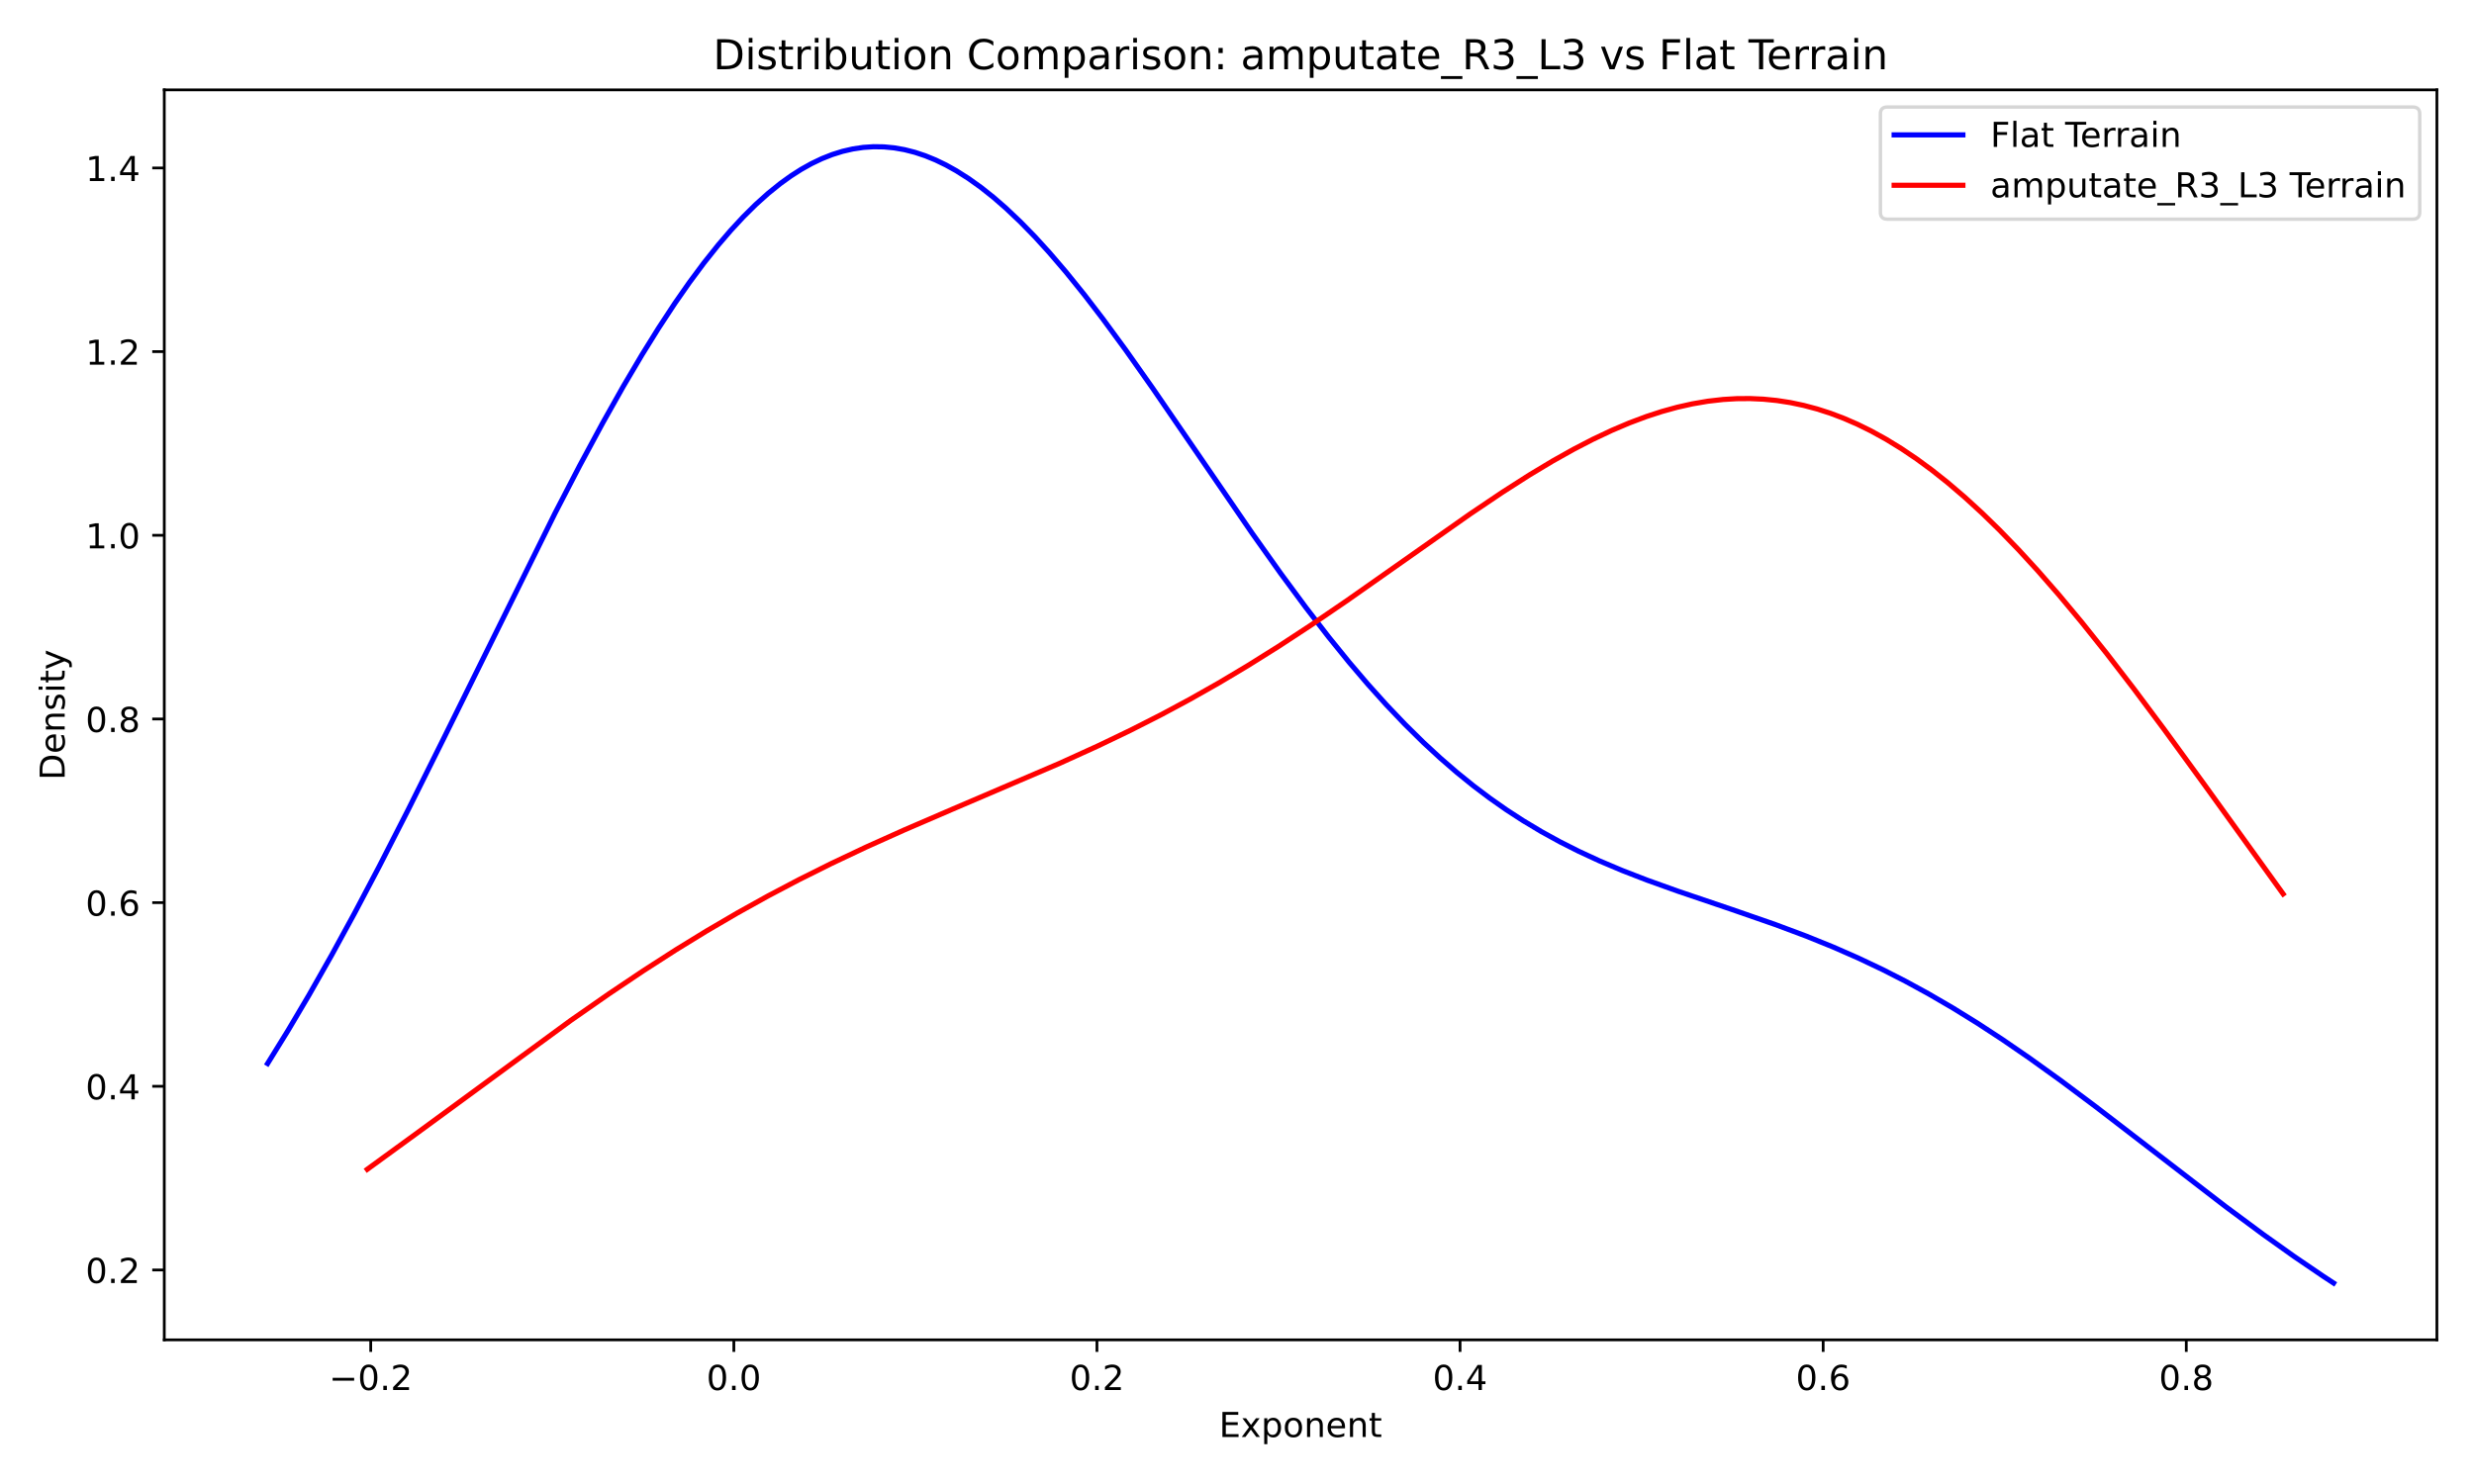
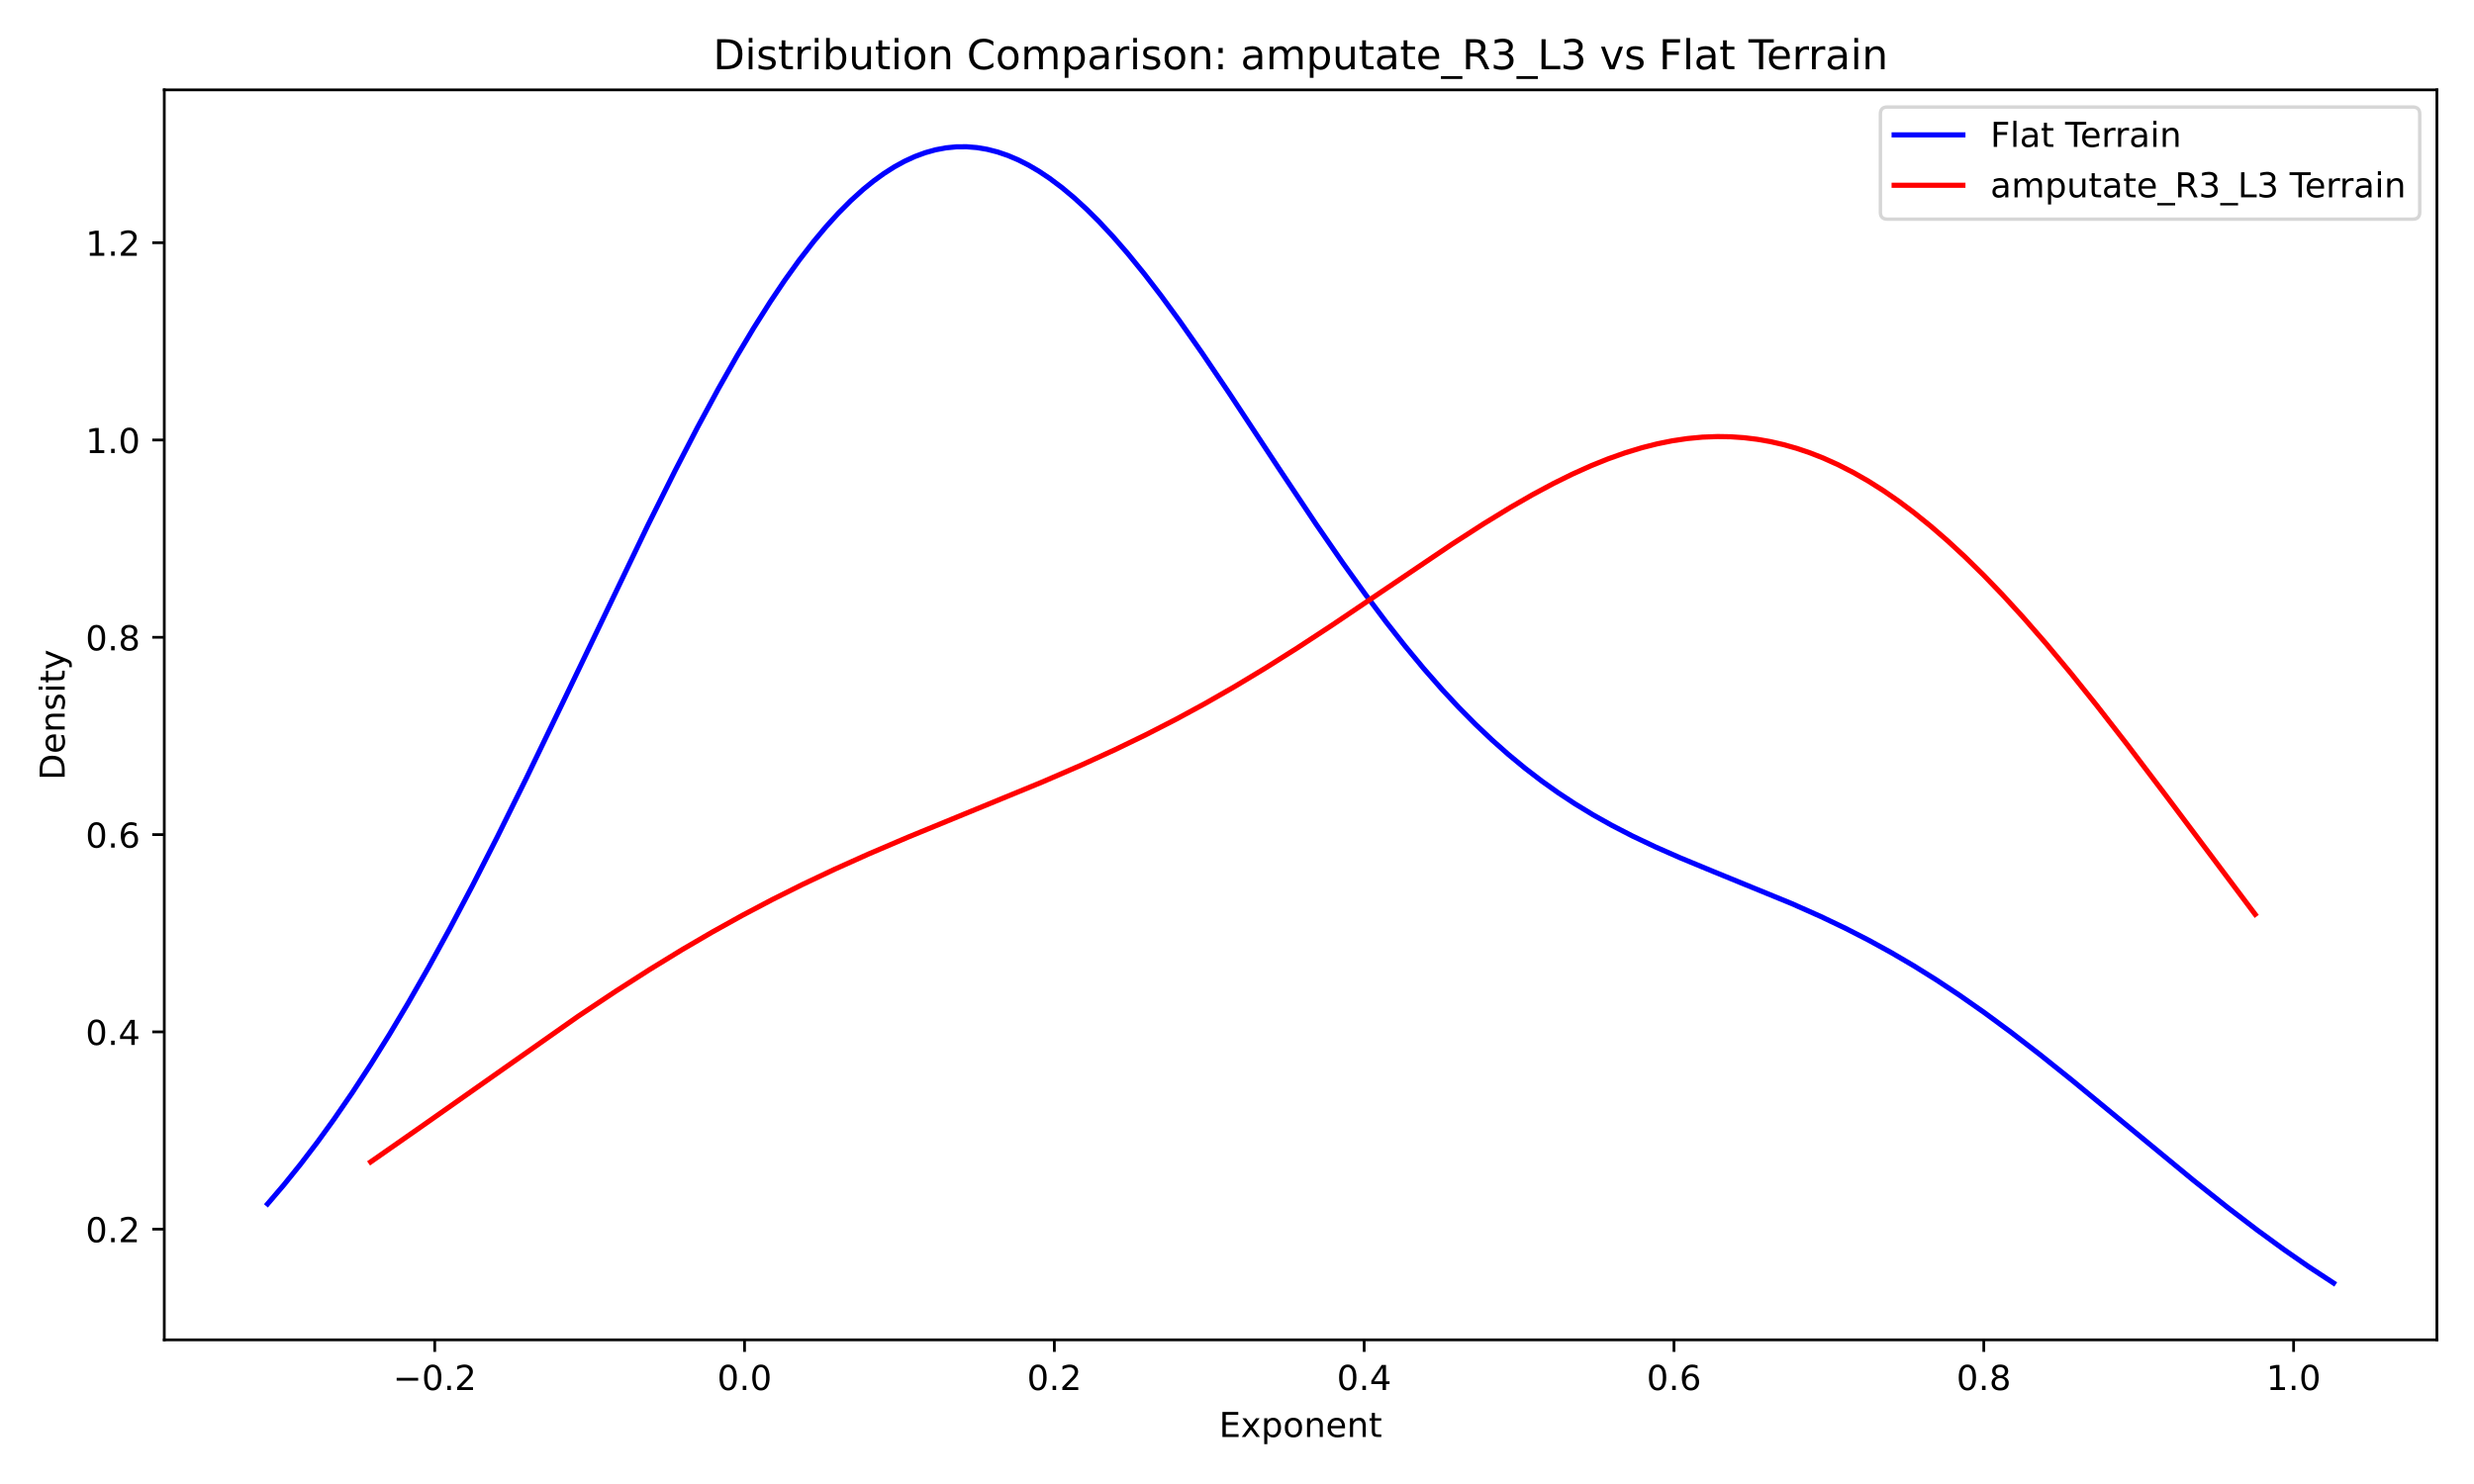
<svg xmlns="http://www.w3.org/2000/svg" xmlns:xlink="http://www.w3.org/1999/xlink" width="720pt" height="432pt" viewBox="0 0 720 432" version="1.1">
  <defs>
    <style type="text/css">*{stroke-linejoin: round; stroke-linecap: butt}</style>
  </defs>
  <g id="figure_1">
    <g id="patch_1">
      <path d="M 0 432  L 720 432  L 720 0  L 0 0  z " style="fill: #ffffff" />
    </g>
    <g id="axes_1">
      <g id="patch_2">
        <path d="M 47.81 390.04  L 709.2 390.04  L 709.2 26.16  L 47.81 26.16  z " style="fill: #ffffff" />
      </g>
      <g id="matplotlib.axis_1">
        <g id="xtick_1">
          <g id="line2d_1">
            <defs>
-               <path id="m2d02197ba4" d="M 0 0  L 0 3.5  " style="stroke: #000000; stroke-width: 0.8" />
+               <path id="m7f24a16f9b" d="M 0 0  L 0 3.5  " style="stroke: #000000; stroke-width: 0.8" />
            </defs>
            <g>
-               <use xlink:href="#m2d02197ba4" x="107.891" y="390.04" style="stroke: #000000; stroke-width: 0.8" />
+               <use xlink:href="#m7f24a16f9b" x="126.52" y="390.04" style="stroke: #000000; stroke-width: 0.8" />
            </g>
          </g>
          <g id="text_1">
-             <g transform="translate(95.74931 404.6384) scale(0.1 -0.1)">
+             <g transform="translate(114.3783 404.6384) scale(0.1 -0.1)">
              <defs>
                <path id="DejaVuSans-2212" d="M 678 2272  L 4684 2272  L 4684 1741  L 678 1741  L 678 2272  z " transform="scale(0.015625)" />
                <path id="DejaVuSans-30" d="M 2034 4250  Q 1547 4250 1301 3770  Q 1056 3291 1056 2328  Q 1056 1369 1301 889  Q 1547 409 2034 409  Q 2525 409 2770 889  Q 3016 1369 3016 2328  Q 3016 3291 2770 3770  Q 2525 4250 2034 4250  z M 2034 4750  Q 2819 4750 3233 4129  Q 3647 3509 3647 2328  Q 3647 1150 3233 529  Q 2819 -91 2034 -91  Q 1250 -91 836 529  Q 422 1150 422 2328  Q 422 3509 836 4129  Q 1250 4750 2034 4750  z " transform="scale(0.015625)" />
                <path id="DejaVuSans-2e" d="M 684 794  L 1344 794  L 1344 0  L 684 0  L 684 794  z " transform="scale(0.015625)" />
                <path id="DejaVuSans-32" d="M 1228 531  L 3431 531  L 3431 0  L 469 0  L 469 531  Q 828 903 1448 1529  Q 2069 2156 2228 2338  Q 2531 2678 2651 2914  Q 2772 3150 2772 3378  Q 2772 3750 2511 3984  Q 2250 4219 1831 4219  Q 1534 4219 1204 4116  Q 875 4013 500 3803  L 500 4441  Q 881 4594 1212 4672  Q 1544 4750 1819 4750  Q 2544 4750 2975 4387  Q 3406 4025 3406 3419  Q 3406 3131 3298 2873  Q 3191 2616 2906 2266  Q 2828 2175 2409 1742  Q 1991 1309 1228 531  z " transform="scale(0.015625)" />
              </defs>
              <use xlink:href="#DejaVuSans-2212" />
              <use xlink:href="#DejaVuSans-30" x="83.789" />
              <use xlink:href="#DejaVuSans-2e" x="147.412" />
              <use xlink:href="#DejaVuSans-32" x="179.199" />
            </g>
          </g>
        </g>
        <g id="xtick_2">
          <g id="line2d_2">
            <g>
-               <use xlink:href="#m2d02197ba4" x="213.565" y="390.04" style="stroke: #000000; stroke-width: 0.8" />
+               <use xlink:href="#m7f24a16f9b" x="216.683" y="390.04" style="stroke: #000000; stroke-width: 0.8" />
            </g>
          </g>
          <g id="text_2">
-             <g transform="translate(205.6139 404.6384) scale(0.1 -0.1)">
+             <g transform="translate(208.7315 404.6384) scale(0.1 -0.1)">
              <use xlink:href="#DejaVuSans-30" />
              <use xlink:href="#DejaVuSans-2e" x="63.623" />
              <use xlink:href="#DejaVuSans-30" x="95.41" />
            </g>
          </g>
        </g>
        <g id="xtick_3">
          <g id="line2d_3">
            <g>
-               <use xlink:href="#m2d02197ba4" x="319.24" y="390.04" style="stroke: #000000; stroke-width: 0.8" />
+               <use xlink:href="#m7f24a16f9b" x="306.846" y="390.04" style="stroke: #000000; stroke-width: 0.8" />
            </g>
          </g>
          <g id="text_3">
-             <g transform="translate(311.2886 404.6384) scale(0.1 -0.1)">
+             <g transform="translate(298.8948 404.6384) scale(0.1 -0.1)">
              <use xlink:href="#DejaVuSans-30" />
              <use xlink:href="#DejaVuSans-2e" x="63.623" />
              <use xlink:href="#DejaVuSans-32" x="95.41" />
            </g>
          </g>
        </g>
        <g id="xtick_4">
          <g id="line2d_4">
            <g>
-               <use xlink:href="#m2d02197ba4" x="424.915" y="390.04" style="stroke: #000000; stroke-width: 0.8" />
+               <use xlink:href="#m7f24a16f9b" x="397.01" y="390.04" style="stroke: #000000; stroke-width: 0.8" />
            </g>
          </g>
          <g id="text_4">
-             <g transform="translate(416.9633 404.6384) scale(0.1 -0.1)">
+             <g transform="translate(389.0581 404.6384) scale(0.1 -0.1)">
              <defs>
                <path id="DejaVuSans-34" d="M 2419 4116  L 825 1625  L 2419 1625  L 2419 4116  z M 2253 4666  L 3047 4666  L 3047 1625  L 3713 1625  L 3713 1100  L 3047 1100  L 3047 0  L 2419 0  L 2419 1100  L 313 1100  L 313 1709  L 2253 4666  z " transform="scale(0.015625)" />
              </defs>
              <use xlink:href="#DejaVuSans-30" />
              <use xlink:href="#DejaVuSans-2e" x="63.623" />
              <use xlink:href="#DejaVuSans-34" x="95.41" />
            </g>
          </g>
        </g>
        <g id="xtick_5">
          <g id="line2d_5">
            <g>
-               <use xlink:href="#m2d02197ba4" x="530.59" y="390.04" style="stroke: #000000; stroke-width: 0.8" />
+               <use xlink:href="#m7f24a16f9b" x="487.173" y="390.04" style="stroke: #000000; stroke-width: 0.8" />
            </g>
          </g>
          <g id="text_5">
-             <g transform="translate(522.638 404.6384) scale(0.1 -0.1)">
+             <g transform="translate(479.2215 404.6384) scale(0.1 -0.1)">
              <defs>
                <path id="DejaVuSans-36" d="M 2113 2584  Q 1688 2584 1439 2293  Q 1191 2003 1191 1497  Q 1191 994 1439 701  Q 1688 409 2113 409  Q 2538 409 2786 701  Q 3034 994 3034 1497  Q 3034 2003 2786 2293  Q 2538 2584 2113 2584  z M 3366 4563  L 3366 3988  Q 3128 4100 2886 4159  Q 2644 4219 2406 4219  Q 1781 4219 1451 3797  Q 1122 3375 1075 2522  Q 1259 2794 1537 2939  Q 1816 3084 2150 3084  Q 2853 3084 3261 2657  Q 3669 2231 3669 1497  Q 3669 778 3244 343  Q 2819 -91 2113 -91  Q 1303 -91 875 529  Q 447 1150 447 2328  Q 447 3434 972 4092  Q 1497 4750 2381 4750  Q 2619 4750 2861 4703  Q 3103 4656 3366 4563  z " transform="scale(0.015625)" />
              </defs>
              <use xlink:href="#DejaVuSans-30" />
              <use xlink:href="#DejaVuSans-2e" x="63.623" />
              <use xlink:href="#DejaVuSans-36" x="95.41" />
            </g>
          </g>
        </g>
        <g id="xtick_6">
          <g id="line2d_6">
            <g>
-               <use xlink:href="#m2d02197ba4" x="636.264" y="390.04" style="stroke: #000000; stroke-width: 0.8" />
+               <use xlink:href="#m7f24a16f9b" x="577.336" y="390.04" style="stroke: #000000; stroke-width: 0.8" />
            </g>
          </g>
          <g id="text_6">
-             <g transform="translate(628.3127 404.6384) scale(0.1 -0.1)">
+             <g transform="translate(569.3848 404.6384) scale(0.1 -0.1)">
              <defs>
                <path id="DejaVuSans-38" d="M 2034 2216  Q 1584 2216 1326 1975  Q 1069 1734 1069 1313  Q 1069 891 1326 650  Q 1584 409 2034 409  Q 2484 409 2743 651  Q 3003 894 3003 1313  Q 3003 1734 2745 1975  Q 2488 2216 2034 2216  z M 1403 2484  Q 997 2584 770 2862  Q 544 3141 544 3541  Q 544 4100 942 4425  Q 1341 4750 2034 4750  Q 2731 4750 3128 4425  Q 3525 4100 3525 3541  Q 3525 3141 3298 2862  Q 3072 2584 2669 2484  Q 3125 2378 3379 2068  Q 3634 1759 3634 1313  Q 3634 634 3220 271  Q 2806 -91 2034 -91  Q 1263 -91 848 271  Q 434 634 434 1313  Q 434 1759 690 2068  Q 947 2378 1403 2484  z M 1172 3481  Q 1172 3119 1398 2916  Q 1625 2713 2034 2713  Q 2441 2713 2670 2916  Q 2900 3119 2900 3481  Q 2900 3844 2670 4047  Q 2441 4250 2034 4250  Q 1625 4250 1398 4047  Q 1172 3844 1172 3481  z " transform="scale(0.015625)" />
              </defs>
              <use xlink:href="#DejaVuSans-30" />
              <use xlink:href="#DejaVuSans-2e" x="63.623" />
              <use xlink:href="#DejaVuSans-38" x="95.41" />
            </g>
          </g>
        </g>
-         <g id="text_7">
+         <g id="xtick_7">
+           <g id="line2d_7">
+             <g>
+               <use xlink:href="#m7f24a16f9b" x="667.5" y="390.04" style="stroke: #000000; stroke-width: 0.8" />
+             </g>
+           </g>
+           <g id="text_7">
+             <g transform="translate(659.5482 404.6384) scale(0.1 -0.1)">
+               <defs>
+                 <path id="DejaVuSans-31" d="M 794 531  L 1825 531  L 1825 4091  L 703 3866  L 703 4441  L 1819 4666  L 2450 4666  L 2450 531  L 3481 531  L 3481 0  L 794 0  L 794 531  z " transform="scale(0.015625)" />
+               </defs>
+               <use xlink:href="#DejaVuSans-31" />
+               <use xlink:href="#DejaVuSans-2e" x="63.623" />
+               <use xlink:href="#DejaVuSans-30" x="95.41" />
+             </g>
+           </g>
+         </g>
+         <g id="text_8">
          <g transform="translate(354.7784 418.3166) scale(0.1 -0.1)">
            <defs>
              <path id="DejaVuSans-45" d="M 628 4666  L 3578 4666  L 3578 4134  L 1259 4134  L 1259 2753  L 3481 2753  L 3481 2222  L 1259 2222  L 1259 531  L 3634 531  L 3634 0  L 628 0  L 628 4666  z " transform="scale(0.015625)" />
              <path id="DejaVuSans-78" d="M 3513 3500  L 2247 1797  L 3578 0  L 2900 0  L 1881 1375  L 863 0  L 184 0  L 1544 1831  L 300 3500  L 978 3500  L 1906 2253  L 2834 3500  L 3513 3500  z " transform="scale(0.015625)" />
              <path id="DejaVuSans-70" d="M 1159 525  L 1159 -1331  L 581 -1331  L 581 3500  L 1159 3500  L 1159 2969  Q 1341 3281 1617 3432  Q 1894 3584 2278 3584  Q 2916 3584 3314 3078  Q 3713 2572 3713 1747  Q 3713 922 3314 415  Q 2916 -91 2278 -91  Q 1894 -91 1617 61  Q 1341 213 1159 525  z M 3116 1747  Q 3116 2381 2855 2742  Q 2594 3103 2138 3103  Q 1681 3103 1420 2742  Q 1159 2381 1159 1747  Q 1159 1113 1420 752  Q 1681 391 2138 391  Q 2594 391 2855 752  Q 3116 1113 3116 1747  z " transform="scale(0.015625)" />
              <path id="DejaVuSans-6f" d="M 1959 3097  Q 1497 3097 1228 2736  Q 959 2375 959 1747  Q 959 1119 1226 758  Q 1494 397 1959 397  Q 2419 397 2687 759  Q 2956 1122 2956 1747  Q 2956 2369 2687 2733  Q 2419 3097 1959 3097  z M 1959 3584  Q 2709 3584 3137 3096  Q 3566 2609 3566 1747  Q 3566 888 3137 398  Q 2709 -91 1959 -91  Q 1206 -91 779 398  Q 353 888 353 1747  Q 353 2609 779 3096  Q 1206 3584 1959 3584  z " transform="scale(0.015625)" />
              <path id="DejaVuSans-6e" d="M 3513 2113  L 3513 0  L 2938 0  L 2938 2094  Q 2938 2591 2744 2837  Q 2550 3084 2163 3084  Q 1697 3084 1428 2787  Q 1159 2491 1159 1978  L 1159 0  L 581 0  L 581 3500  L 1159 3500  L 1159 2956  Q 1366 3272 1645 3428  Q 1925 3584 2291 3584  Q 2894 3584 3203 3211  Q 3513 2838 3513 2113  z " transform="scale(0.015625)" />
              <path id="DejaVuSans-65" d="M 3597 1894  L 3597 1613  L 953 1613  Q 991 1019 1311 708  Q 1631 397 2203 397  Q 2534 397 2845 478  Q 3156 559 3463 722  L 3463 178  Q 3153 47 2828 -22  Q 2503 -91 2169 -91  Q 1331 -91 842 396  Q 353 884 353 1716  Q 353 2575 817 3079  Q 1281 3584 2069 3584  Q 2775 3584 3186 3129  Q 3597 2675 3597 1894  z M 3022 2063  Q 3016 2534 2758 2815  Q 2500 3097 2075 3097  Q 1594 3097 1305 2825  Q 1016 2553 972 2059  L 3022 2063  z " transform="scale(0.015625)" />
              <path id="DejaVuSans-74" d="M 1172 4494  L 1172 3500  L 2356 3500  L 2356 3053  L 1172 3053  L 1172 1153  Q 1172 725 1289 603  Q 1406 481 1766 481  L 2356 481  L 2356 0  L 1766 0  Q 1100 0 847 248  Q 594 497 594 1153  L 594 3053  L 172 3053  L 172 3500  L 594 3500  L 594 4494  L 1172 4494  z " transform="scale(0.015625)" />
            </defs>
            <use xlink:href="#DejaVuSans-45" />
            <use xlink:href="#DejaVuSans-78" x="63.184" />
            <use xlink:href="#DejaVuSans-70" x="122.363" />
            <use xlink:href="#DejaVuSans-6f" x="185.84" />
            <use xlink:href="#DejaVuSans-6e" x="247.021" />
            <use xlink:href="#DejaVuSans-65" x="310.4" />
            <use xlink:href="#DejaVuSans-6e" x="371.924" />
            <use xlink:href="#DejaVuSans-74" x="435.303" />
          </g>
        </g>
      </g>
      <g id="matplotlib.axis_2">
        <g id="ytick_1">
-           <g id="line2d_7">
+           <g id="line2d_8">
            <defs>
-               <path id="mea52e68df7" d="M 0 0  L -3.5 0  " style="stroke: #000000; stroke-width: 0.8" />
+               <path id="mb7934ab8f2" d="M 0 0  L -3.5 0  " style="stroke: #000000; stroke-width: 0.8" />
            </defs>
            <g>
-               <use xlink:href="#mea52e68df7" x="47.81" y="369.693" style="stroke: #000000; stroke-width: 0.8" />
-             </g>
-           </g>
-           <g id="text_8">
-             <g transform="translate(24.90687 373.4918) scale(0.1 -0.1)">
+               <use xlink:href="#mb7934ab8f2" x="47.81" y="357.816" style="stroke: #000000; stroke-width: 0.8" />
+             </g>
+           </g>
+           <g id="text_9">
+             <g transform="translate(24.90687 361.6157) scale(0.1 -0.1)">
              <use xlink:href="#DejaVuSans-30" />
              <use xlink:href="#DejaVuSans-2e" x="63.623" />
              <use xlink:href="#DejaVuSans-32" x="95.41" />
            </g>
          </g>
        </g>
        <g id="ytick_2">
-           <g id="line2d_8">
-             <g>
-               <use xlink:href="#mea52e68df7" x="47.81" y="316.226" style="stroke: #000000; stroke-width: 0.8" />
-             </g>
-           </g>
-           <g id="text_9">
-             <g transform="translate(24.90687 320.0256) scale(0.1 -0.1)">
+           <g id="line2d_9">
+             <g>
+               <use xlink:href="#mb7934ab8f2" x="47.81" y="300.384" style="stroke: #000000; stroke-width: 0.8" />
+             </g>
+           </g>
+           <g id="text_10">
+             <g transform="translate(24.90687 304.183) scale(0.1 -0.1)">
              <use xlink:href="#DejaVuSans-30" />
              <use xlink:href="#DejaVuSans-2e" x="63.623" />
              <use xlink:href="#DejaVuSans-34" x="95.41" />
            </g>
          </g>
        </g>
        <g id="ytick_3">
-           <g id="line2d_9">
-             <g>
-               <use xlink:href="#mea52e68df7" x="47.81" y="262.76" style="stroke: #000000; stroke-width: 0.8" />
-             </g>
-           </g>
-           <g id="text_10">
-             <g transform="translate(24.90687 266.5593) scale(0.1 -0.1)">
+           <g id="line2d_10">
+             <g>
+               <use xlink:href="#mb7934ab8f2" x="47.81" y="242.951" style="stroke: #000000; stroke-width: 0.8" />
+             </g>
+           </g>
+           <g id="text_11">
+             <g transform="translate(24.90687 246.7503) scale(0.1 -0.1)">
              <use xlink:href="#DejaVuSans-30" />
              <use xlink:href="#DejaVuSans-2e" x="63.623" />
              <use xlink:href="#DejaVuSans-36" x="95.41" />
            </g>
          </g>
        </g>
        <g id="ytick_4">
-           <g id="line2d_10">
-             <g>
-               <use xlink:href="#mea52e68df7" x="47.81" y="209.294" style="stroke: #000000; stroke-width: 0.8" />
-             </g>
-           </g>
-           <g id="text_11">
-             <g transform="translate(24.90687 213.0931) scale(0.1 -0.1)">
+           <g id="line2d_11">
+             <g>
+               <use xlink:href="#mb7934ab8f2" x="47.81" y="185.518" style="stroke: #000000; stroke-width: 0.8" />
+             </g>
+           </g>
+           <g id="text_12">
+             <g transform="translate(24.90687 189.3176) scale(0.1 -0.1)">
              <use xlink:href="#DejaVuSans-30" />
              <use xlink:href="#DejaVuSans-2e" x="63.623" />
              <use xlink:href="#DejaVuSans-38" x="95.41" />
            </g>
          </g>
        </g>
        <g id="ytick_5">
-           <g id="line2d_11">
-             <g>
-               <use xlink:href="#mea52e68df7" x="47.81" y="155.828" style="stroke: #000000; stroke-width: 0.8" />
-             </g>
-           </g>
-           <g id="text_12">
-             <g transform="translate(24.90687 159.6269) scale(0.1 -0.1)">
-               <defs>
-                 <path id="DejaVuSans-31" d="M 794 531  L 1825 531  L 1825 4091  L 703 3866  L 703 4441  L 1819 4666  L 2450 4666  L 2450 531  L 3481 531  L 3481 0  L 794 0  L 794 531  z " transform="scale(0.015625)" />
-               </defs>
+           <g id="line2d_12">
+             <g>
+               <use xlink:href="#mb7934ab8f2" x="47.81" y="128.086" style="stroke: #000000; stroke-width: 0.8" />
+             </g>
+           </g>
+           <g id="text_13">
+             <g transform="translate(24.90687 131.8849) scale(0.1 -0.1)">
              <use xlink:href="#DejaVuSans-31" />
              <use xlink:href="#DejaVuSans-2e" x="63.623" />
              <use xlink:href="#DejaVuSans-30" x="95.41" />
            </g>
          </g>
        </g>
        <g id="ytick_6">
-           <g id="line2d_12">
-             <g>
-               <use xlink:href="#mea52e68df7" x="47.81" y="102.361" style="stroke: #000000; stroke-width: 0.8" />
-             </g>
-           </g>
-           <g id="text_13">
-             <g transform="translate(24.90687 106.1607) scale(0.1 -0.1)">
+           <g id="line2d_13">
+             <g>
+               <use xlink:href="#mb7934ab8f2" x="47.81" y="70.653" style="stroke: #000000; stroke-width: 0.8" />
+             </g>
+           </g>
+           <g id="text_14">
+             <g transform="translate(24.90687 74.45222) scale(0.1 -0.1)">
              <use xlink:href="#DejaVuSans-31" />
              <use xlink:href="#DejaVuSans-2e" x="63.623" />
              <use xlink:href="#DejaVuSans-32" x="95.41" />
-             </g>
-           </g>
-         </g>
-         <g id="ytick_7">
-           <g id="line2d_13">
-             <g>
-               <use xlink:href="#mea52e68df7" x="47.81" y="48.895" style="stroke: #000000; stroke-width: 0.8" />
-             </g>
-           </g>
-           <g id="text_14">
-             <g transform="translate(24.90687 52.69447) scale(0.1 -0.1)">
-               <use xlink:href="#DejaVuSans-31" />
-               <use xlink:href="#DejaVuSans-2e" x="63.623" />
-               <use xlink:href="#DejaVuSans-34" x="95.41" />
            </g>
          </g>
        </g>
        <g id="text_15">
          <g transform="translate(18.82719 227.1086) rotate(-90) scale(0.1 -0.1)">
            <defs>
              <path id="DejaVuSans-44" d="M 1259 4147  L 1259 519  L 2022 519  Q 2988 519 3436 956  Q 3884 1394 3884 2338  Q 3884 3275 3436 3711  Q 2988 4147 2022 4147  L 1259 4147  z M 628 4666  L 1925 4666  Q 3281 4666 3915 4102  Q 4550 3538 4550 2338  Q 4550 1131 3912 565  Q 3275 0 1925 0  L 628 0  L 628 4666  z " transform="scale(0.015625)" />
              <path id="DejaVuSans-73" d="M 2834 3397  L 2834 2853  Q 2591 2978 2328 3040  Q 2066 3103 1784 3103  Q 1356 3103 1142 2972  Q 928 2841 928 2578  Q 928 2378 1081 2264  Q 1234 2150 1697 2047  L 1894 2003  Q 2506 1872 2764 1633  Q 3022 1394 3022 966  Q 3022 478 2636 193  Q 2250 -91 1575 -91  Q 1294 -91 989 -36  Q 684 19 347 128  L 347 722  Q 666 556 975 473  Q 1284 391 1588 391  Q 1994 391 2212 530  Q 2431 669 2431 922  Q 2431 1156 2273 1281  Q 2116 1406 1581 1522  L 1381 1569  Q 847 1681 609 1914  Q 372 2147 372 2553  Q 372 3047 722 3315  Q 1072 3584 1716 3584  Q 2034 3584 2315 3537  Q 2597 3491 2834 3397  z " transform="scale(0.015625)" />
              <path id="DejaVuSans-69" d="M 603 3500  L 1178 3500  L 1178 0  L 603 0  L 603 3500  z M 603 4863  L 1178 4863  L 1178 4134  L 603 4134  L 603 4863  z " transform="scale(0.015625)" />
              <path id="DejaVuSans-79" d="M 2059 -325  Q 1816 -950 1584 -1140  Q 1353 -1331 966 -1331  L 506 -1331  L 506 -850  L 844 -850  Q 1081 -850 1212 -737  Q 1344 -625 1503 -206  L 1606 56  L 191 3500  L 800 3500  L 1894 763  L 2988 3500  L 3597 3500  L 2059 -325  z " transform="scale(0.015625)" />
            </defs>
            <use xlink:href="#DejaVuSans-44" />
            <use xlink:href="#DejaVuSans-65" x="77.002" />
            <use xlink:href="#DejaVuSans-6e" x="138.525" />
            <use xlink:href="#DejaVuSans-73" x="201.904" />
            <use xlink:href="#DejaVuSans-69" x="254.004" />
            <use xlink:href="#DejaVuSans-74" x="281.787" />
            <use xlink:href="#DejaVuSans-79" x="320.996" />
          </g>
        </g>
      </g>
      <g id="line2d_14">
-         <path d="M 77.873 309.603  L 83.892 299.864  L 89.91 289.687  L 96.531 278.015  L 103.152 265.885  L 110.374 252.19  L 118.8 235.703  L 129.032 215.144  L 161.532 149.379  L 168.755 135.459  L 175.375 123.169  L 181.394 112.476  L 186.811 103.307  L 191.626 95.563  L 196.441 88.238  L 200.654 82.199  L 204.867 76.528  L 209.08 71.245  L 212.691 67.04  L 216.302 63.144  L 219.913 59.567  L 223.525 56.318  L 227.136 53.404  L 230.145 51.237  L 233.154 49.311  L 236.164 47.627  L 239.173 46.189  L 242.182 44.998  L 245.192 44.055  L 248.201 43.36  L 251.21 42.912  L 254.22 42.711  L 257.229 42.756  L 260.238 43.044  L 263.248 43.573  L 266.257 44.34  L 269.266 45.34  L 272.276 46.57  L 275.285 48.025  L 278.294 49.698  L 281.906 51.988  L 285.517 54.574  L 289.128 57.444  L 292.739 60.586  L 296.952 64.576  L 301.165 68.893  L 305.378 73.515  L 310.193 79.136  L 315.61 85.846  L 321.027 92.909  L 327.647 101.936  L 335.472 113.025  L 346.305 128.817  L 364.361 155.158  L 372.787 167.021  L 380.01 176.801  L 386.63 185.375  L 392.649 192.801  L 398.066 199.156  L 403.482 205.182  L 408.899 210.866  L 414.316 216.202  L 419.131 220.649  L 423.946 224.82  L 428.761 228.718  L 433.576 232.351  L 438.391 235.728  L 443.206 238.86  L 448.622 242.108  L 454.039 245.087  L 459.456 247.82  L 465.475 250.604  L 472.095 253.401  L 479.317 256.201  L 488.345 259.437  L 503.994 264.741  L 516.633 269.131  L 525.661 272.51  L 533.485 275.68  L 540.708 278.846  L 547.93 282.269  L 554.551 285.645  L 561.171 289.255  L 568.394 293.459  L 575.616 297.932  L 582.838 302.657  L 590.663 308.035  L 599.691 314.525  L 609.922 322.168  L 624.367 333.275  L 647.84 351.338  L 658.673 359.368  L 667.701 365.795  L 676.127 371.524  L 679.137 373.5  L 679.137 373.5  " clip-path="url(#p9583a3eb69)" style="fill: none; stroke: #0000ff; stroke-width: 1.5; stroke-linecap: square" />
+         <path d="M 77.873 350.469  L 82.688 344.83  L 87.503 338.858  L 92.318 332.552  L 97.133 325.91  L 102.55 318.039  L 107.966 309.75  L 113.383 301.053  L 118.8 291.96  L 124.819 281.414  L 130.837 270.432  L 137.458 257.891  L 144.68 243.727  L 153.106 226.681  L 163.94 204.2  L 188.616 152.757  L 196.441 137.068  L 203.061 124.277  L 209.08 113.139  L 214.497 103.588  L 219.312 95.528  L 224.126 87.914  L 228.34 81.65  L 232.553 75.783  L 236.766 70.338  L 240.377 66.022  L 243.988 62.043  L 247.599 58.414  L 251.21 55.145  L 254.22 52.701  L 257.229 50.518  L 260.238 48.599  L 263.248 46.946  L 266.257 45.563  L 269.266 44.451  L 272.276 43.611  L 275.285 43.044  L 278.294 42.748  L 281.304 42.722  L 284.313 42.965  L 287.322 43.473  L 290.332 44.243  L 293.341 45.271  L 296.35 46.552  L 299.36 48.081  L 302.369 49.85  L 305.378 51.854  L 308.99 54.558  L 312.601 57.573  L 316.212 60.886  L 319.823 64.48  L 324.036 69.005  L 328.249 73.86  L 333.064 79.775  L 337.879 86.035  L 343.296 93.431  L 349.916 102.879  L 357.741 114.461  L 372.185 136.352  L 383.019 152.593  L 390.843 163.936  L 397.464 173.158  L 403.482 181.176  L 408.899 188.057  L 414.316 194.593  L 419.733 200.765  L 424.548 205.936  L 429.363 210.805  L 434.178 215.373  L 438.992 219.642  L 443.807 223.62  L 448.622 227.317  L 453.437 230.748  L 458.252 233.927  L 463.669 237.228  L 469.086 240.266  L 475.104 243.373  L 481.725 246.518  L 488.947 249.701  L 498.577 253.686  L 521.448 263.042  L 529.874 266.792  L 537.097 270.244  L 543.717 273.635  L 550.338 277.266  L 556.958 281.147  L 563.579 285.283  L 570.199 289.668  L 577.422 294.722  L 585.246 300.488  L 593.672 306.986  L 603.302 314.699  L 617.145 326.109  L 638.21 343.48  L 648.442 351.616  L 656.868 358.05  L 664.692 363.758  L 671.914 368.766  L 679.137 373.5  L 679.137 373.5  " clip-path="url(#pb39f66ae45)" style="fill: none; stroke: #0000ff; stroke-width: 1.5; stroke-linecap: square" />
      </g>
      <g id="line2d_15">
-         <path d="M 106.88 340.39  L 120.833 330.235  L 166.042 297.098  L 177.205 289.317  L 187.251 282.576  L 196.74 276.476  L 205.67 270.992  L 214.6 265.769  L 223.53 260.809  L 232.46 256.107  L 241.949 251.374  L 251.995 246.625  L 263.158 241.608  L 277.111 235.595  L 308.367 222.217  L 319.529 217.137  L 329.018 212.579  L 337.948 208.043  L 346.32 203.55  L 354.692 198.81  L 363.064 193.819  L 371.994 188.228  L 381.482 182.01  L 392.087 174.78  L 406.04 164.969  L 427.807 149.647  L 437.296 143.261  L 445.11 138.267  L 451.807 134.24  L 457.947 130.798  L 463.528 127.907  L 469.109 125.271  L 474.133 123.138  L 479.156 121.253  L 483.621 119.798  L 488.086 118.563  L 492.551 117.561  L 497.016 116.799  L 501.481 116.289  L 505.388 116.055  L 509.295 116.025  L 513.202 116.203  L 517.109 116.592  L 521.016 117.196  L 524.923 118.017  L 528.83 119.057  L 532.737 120.317  L 536.644 121.798  L 540.551 123.498  L 544.458 125.417  L 548.923 127.877  L 553.388 130.616  L 557.853 133.63  L 562.318 136.913  L 566.783 140.459  L 571.806 144.75  L 576.829 149.35  L 581.853 154.245  L 587.434 160.008  L 593.015 166.092  L 599.155 173.124  L 605.852 181.162  L 613.108 190.246  L 620.922 200.395  L 629.852 212.36  L 641.573 228.458  L 664.456 260.228  L 664.456 260.228  " clip-path="url(#p9583a3eb69)" style="fill: none; stroke: #ff0000; stroke-width: 1.5; stroke-linecap: square" />
+         <path d="M 107.875 338.24  L 121.6 328.66  L 168.264 295.837  L 179.244 288.524  L 189.125 282.2  L 198.458 276.485  L 207.242 271.354  L 216.026 266.473  L 224.81 261.842  L 233.593 257.452  L 242.926 253.033  L 252.808 248.595  L 264.337 243.667  L 280.257 237.127  L 303.315 227.65  L 314.844 222.655  L 324.726 218.129  L 333.509 213.872  L 342.293 209.365  L 350.528 204.898  L 359.312 199.87  L 368.096 194.581  L 377.428 188.699  L 387.859 181.86  L 402.133 172.214  L 422.445 158.498  L 431.778 152.475  L 439.464 147.77  L 446.052 143.98  L 452.091 140.744  L 457.581 138.032  L 463.071 135.564  L 468.011 133.573  L 472.952 131.818  L 477.893 130.316  L 482.285 129.206  L 486.677 128.319  L 491.069 127.664  L 495.461 127.25  L 499.853 127.085  L 503.696 127.15  L 507.539 127.414  L 511.382 127.881  L 515.224 128.554  L 519.067 129.434  L 522.91 130.523  L 526.753 131.821  L 530.596 133.329  L 534.988 135.307  L 539.38 137.556  L 543.772 140.072  L 548.164 142.852  L 552.556 145.888  L 556.948 149.176  L 561.888 153.165  L 566.829 157.451  L 571.77 162.019  L 577.26 167.408  L 582.75 173.105  L 588.789 179.701  L 595.377 187.249  L 602.514 195.791  L 610.199 205.347  L 618.983 216.623  L 630.512 231.813  L 656.314 266.174  L 656.314 266.174  " clip-path="url(#pb39f66ae45)" style="fill: none; stroke: #ff0000; stroke-width: 1.5; stroke-linecap: square" />
      </g>
      <g id="patch_3">
        <path d="M 47.81 390.04  L 47.81 26.16  " style="fill: none; stroke: #000000; stroke-width: 0.8; stroke-linejoin: miter; stroke-linecap: square" />
      </g>
      <g id="patch_4">
        <path d="M 709.2 390.04  L 709.2 26.16  " style="fill: none; stroke: #000000; stroke-width: 0.8; stroke-linejoin: miter; stroke-linecap: square" />
      </g>
      <g id="patch_5">
        <path d="M 47.81 390.04  L 709.2 390.04  " style="fill: none; stroke: #000000; stroke-width: 0.8; stroke-linejoin: miter; stroke-linecap: square" />
      </g>
      <g id="patch_6">
        <path d="M 47.81 26.16  L 709.2 26.16  " style="fill: none; stroke: #000000; stroke-width: 0.8; stroke-linejoin: miter; stroke-linecap: square" />
      </g>
      <g id="text_16">
        <g transform="translate(207.535 20.16) scale(0.12 -0.12)">
          <defs>
            <path id="DejaVuSans-72" d="M 2631 2963  Q 2534 3019 2420 3045  Q 2306 3072 2169 3072  Q 1681 3072 1420 2755  Q 1159 2438 1159 1844  L 1159 0  L 581 0  L 581 3500  L 1159 3500  L 1159 2956  Q 1341 3275 1631 3429  Q 1922 3584 2338 3584  Q 2397 3584 2469 3576  Q 2541 3569 2628 3553  L 2631 2963  z " transform="scale(0.015625)" />
            <path id="DejaVuSans-62" d="M 3116 1747  Q 3116 2381 2855 2742  Q 2594 3103 2138 3103  Q 1681 3103 1420 2742  Q 1159 2381 1159 1747  Q 1159 1113 1420 752  Q 1681 391 2138 391  Q 2594 391 2855 752  Q 3116 1113 3116 1747  z M 1159 2969  Q 1341 3281 1617 3432  Q 1894 3584 2278 3584  Q 2916 3584 3314 3078  Q 3713 2572 3713 1747  Q 3713 922 3314 415  Q 2916 -91 2278 -91  Q 1894 -91 1617 61  Q 1341 213 1159 525  L 1159 0  L 581 0  L 581 4863  L 1159 4863  L 1159 2969  z " transform="scale(0.015625)" />
            <path id="DejaVuSans-75" d="M 544 1381  L 544 3500  L 1119 3500  L 1119 1403  Q 1119 906 1312 657  Q 1506 409 1894 409  Q 2359 409 2629 706  Q 2900 1003 2900 1516  L 2900 3500  L 3475 3500  L 3475 0  L 2900 0  L 2900 538  Q 2691 219 2414 64  Q 2138 -91 1772 -91  Q 1169 -91 856 284  Q 544 659 544 1381  z M 1991 3584  L 1991 3584  z " transform="scale(0.015625)" />
            <path id="DejaVuSans-20" transform="scale(0.015625)" />
            <path id="DejaVuSans-43" d="M 4122 4306  L 4122 3641  Q 3803 3938 3442 4084  Q 3081 4231 2675 4231  Q 1875 4231 1450 3742  Q 1025 3253 1025 2328  Q 1025 1406 1450 917  Q 1875 428 2675 428  Q 3081 428 3442 575  Q 3803 722 4122 1019  L 4122 359  Q 3791 134 3420 21  Q 3050 -91 2638 -91  Q 1578 -91 968 557  Q 359 1206 359 2328  Q 359 3453 968 4101  Q 1578 4750 2638 4750  Q 3056 4750 3426 4639  Q 3797 4528 4122 4306  z " transform="scale(0.015625)" />
            <path id="DejaVuSans-6d" d="M 3328 2828  Q 3544 3216 3844 3400  Q 4144 3584 4550 3584  Q 5097 3584 5394 3201  Q 5691 2819 5691 2113  L 5691 0  L 5113 0  L 5113 2094  Q 5113 2597 4934 2840  Q 4756 3084 4391 3084  Q 3944 3084 3684 2787  Q 3425 2491 3425 1978  L 3425 0  L 2847 0  L 2847 2094  Q 2847 2600 2669 2842  Q 2491 3084 2119 3084  Q 1678 3084 1418 2786  Q 1159 2488 1159 1978  L 1159 0  L 581 0  L 581 3500  L 1159 3500  L 1159 2956  Q 1356 3278 1631 3431  Q 1906 3584 2284 3584  Q 2666 3584 2933 3390  Q 3200 3197 3328 2828  z " transform="scale(0.015625)" />
            <path id="DejaVuSans-61" d="M 2194 1759  Q 1497 1759 1228 1600  Q 959 1441 959 1056  Q 959 750 1161 570  Q 1363 391 1709 391  Q 2188 391 2477 730  Q 2766 1069 2766 1631  L 2766 1759  L 2194 1759  z M 3341 1997  L 3341 0  L 2766 0  L 2766 531  Q 2569 213 2275 61  Q 1981 -91 1556 -91  Q 1019 -91 701 211  Q 384 513 384 1019  Q 384 1609 779 1909  Q 1175 2209 1959 2209  L 2766 2209  L 2766 2266  Q 2766 2663 2505 2880  Q 2244 3097 1772 3097  Q 1472 3097 1187 3025  Q 903 2953 641 2809  L 641 3341  Q 956 3463 1253 3523  Q 1550 3584 1831 3584  Q 2591 3584 2966 3190  Q 3341 2797 3341 1997  z " transform="scale(0.015625)" />
            <path id="DejaVuSans-3a" d="M 750 794  L 1409 794  L 1409 0  L 750 0  L 750 794  z M 750 3309  L 1409 3309  L 1409 2516  L 750 2516  L 750 3309  z " transform="scale(0.015625)" />
            <path id="DejaVuSans-5f" d="M 3263 -1063  L 3263 -1509  L -63 -1509  L -63 -1063  L 3263 -1063  z " transform="scale(0.015625)" />
            <path id="DejaVuSans-52" d="M 2841 2188  Q 3044 2119 3236 1894  Q 3428 1669 3622 1275  L 4263 0  L 3584 0  L 2988 1197  Q 2756 1666 2539 1819  Q 2322 1972 1947 1972  L 1259 1972  L 1259 0  L 628 0  L 628 4666  L 2053 4666  Q 2853 4666 3247 4331  Q 3641 3997 3641 3322  Q 3641 2881 3436 2590  Q 3231 2300 2841 2188  z M 1259 4147  L 1259 2491  L 2053 2491  Q 2509 2491 2742 2702  Q 2975 2913 2975 3322  Q 2975 3731 2742 3939  Q 2509 4147 2053 4147  L 1259 4147  z " transform="scale(0.015625)" />
            <path id="DejaVuSans-33" d="M 2597 2516  Q 3050 2419 3304 2112  Q 3559 1806 3559 1356  Q 3559 666 3084 287  Q 2609 -91 1734 -91  Q 1441 -91 1130 -33  Q 819 25 488 141  L 488 750  Q 750 597 1062 519  Q 1375 441 1716 441  Q 2309 441 2620 675  Q 2931 909 2931 1356  Q 2931 1769 2642 2001  Q 2353 2234 1838 2234  L 1294 2234  L 1294 2753  L 1863 2753  Q 2328 2753 2575 2939  Q 2822 3125 2822 3475  Q 2822 3834 2567 4026  Q 2313 4219 1838 4219  Q 1578 4219 1281 4162  Q 984 4106 628 3988  L 628 4550  Q 988 4650 1302 4700  Q 1616 4750 1894 4750  Q 2613 4750 3031 4423  Q 3450 4097 3450 3541  Q 3450 3153 3228 2886  Q 3006 2619 2597 2516  z " transform="scale(0.015625)" />
            <path id="DejaVuSans-4c" d="M 628 4666  L 1259 4666  L 1259 531  L 3531 531  L 3531 0  L 628 0  L 628 4666  z " transform="scale(0.015625)" />
            <path id="DejaVuSans-76" d="M 191 3500  L 800 3500  L 1894 563  L 2988 3500  L 3597 3500  L 2284 0  L 1503 0  L 191 3500  z " transform="scale(0.015625)" />
            <path id="DejaVuSans-46" d="M 628 4666  L 3309 4666  L 3309 4134  L 1259 4134  L 1259 2759  L 3109 2759  L 3109 2228  L 1259 2228  L 1259 0  L 628 0  L 628 4666  z " transform="scale(0.015625)" />
            <path id="DejaVuSans-6c" d="M 603 4863  L 1178 4863  L 1178 0  L 603 0  L 603 4863  z " transform="scale(0.015625)" />
            <path id="DejaVuSans-54" d="M -19 4666  L 3928 4666  L 3928 4134  L 2272 4134  L 2272 0  L 1638 0  L 1638 4134  L -19 4134  L -19 4666  z " transform="scale(0.015625)" />
          </defs>
          <use xlink:href="#DejaVuSans-44" />
          <use xlink:href="#DejaVuSans-69" x="77.002" />
          <use xlink:href="#DejaVuSans-73" x="104.785" />
          <use xlink:href="#DejaVuSans-74" x="156.885" />
          <use xlink:href="#DejaVuSans-72" x="196.094" />
          <use xlink:href="#DejaVuSans-69" x="237.207" />
          <use xlink:href="#DejaVuSans-62" x="264.99" />
          <use xlink:href="#DejaVuSans-75" x="328.467" />
          <use xlink:href="#DejaVuSans-74" x="391.846" />
          <use xlink:href="#DejaVuSans-69" x="431.055" />
          <use xlink:href="#DejaVuSans-6f" x="458.838" />
          <use xlink:href="#DejaVuSans-6e" x="520.02" />
          <use xlink:href="#DejaVuSans-20" x="583.398" />
          <use xlink:href="#DejaVuSans-43" x="615.186" />
          <use xlink:href="#DejaVuSans-6f" x="685.01" />
          <use xlink:href="#DejaVuSans-6d" x="746.191" />
          <use xlink:href="#DejaVuSans-70" x="843.604" />
          <use xlink:href="#DejaVuSans-61" x="907.08" />
          <use xlink:href="#DejaVuSans-72" x="968.359" />
          <use xlink:href="#DejaVuSans-69" x="1009.473" />
          <use xlink:href="#DejaVuSans-73" x="1037.256" />
          <use xlink:href="#DejaVuSans-6f" x="1089.355" />
          <use xlink:href="#DejaVuSans-6e" x="1150.537" />
          <use xlink:href="#DejaVuSans-3a" x="1213.916" />
          <use xlink:href="#DejaVuSans-20" x="1247.607" />
          <use xlink:href="#DejaVuSans-61" x="1279.395" />
          <use xlink:href="#DejaVuSans-6d" x="1340.674" />
          <use xlink:href="#DejaVuSans-70" x="1438.086" />
          <use xlink:href="#DejaVuSans-75" x="1501.562" />
          <use xlink:href="#DejaVuSans-74" x="1564.941" />
          <use xlink:href="#DejaVuSans-61" x="1604.15" />
          <use xlink:href="#DejaVuSans-74" x="1665.43" />
          <use xlink:href="#DejaVuSans-65" x="1704.639" />
          <use xlink:href="#DejaVuSans-5f" x="1766.162" />
          <use xlink:href="#DejaVuSans-52" x="1816.162" />
          <use xlink:href="#DejaVuSans-33" x="1885.645" />
          <use xlink:href="#DejaVuSans-5f" x="1949.268" />
          <use xlink:href="#DejaVuSans-4c" x="1999.268" />
          <use xlink:href="#DejaVuSans-33" x="2054.98" />
          <use xlink:href="#DejaVuSans-20" x="2118.604" />
          <use xlink:href="#DejaVuSans-76" x="2150.391" />
          <use xlink:href="#DejaVuSans-73" x="2209.57" />
          <use xlink:href="#DejaVuSans-20" x="2261.67" />
          <use xlink:href="#DejaVuSans-46" x="2293.457" />
          <use xlink:href="#DejaVuSans-6c" x="2350.977" />
          <use xlink:href="#DejaVuSans-61" x="2378.76" />
          <use xlink:href="#DejaVuSans-74" x="2440.039" />
          <use xlink:href="#DejaVuSans-20" x="2479.248" />
          <use xlink:href="#DejaVuSans-54" x="2511.035" />
          <use xlink:href="#DejaVuSans-65" x="2555.119" />
          <use xlink:href="#DejaVuSans-72" x="2616.643" />
          <use xlink:href="#DejaVuSans-72" x="2656.006" />
          <use xlink:href="#DejaVuSans-61" x="2697.119" />
          <use xlink:href="#DejaVuSans-69" x="2758.398" />
          <use xlink:href="#DejaVuSans-6e" x="2786.182" />
        </g>
      </g>
      <g id="legend_1">
        <g id="patch_7">
          <path d="M 549.248 63.794  L 702.2 63.794  Q 704.2 63.794 704.2 61.794  L 704.2 33.16  Q 704.2 31.16 702.2 31.16  L 549.248 31.16  Q 547.248 31.16 547.248 33.16  L 547.248 61.794  Q 547.248 63.794 549.248 63.794  z " style="fill: #ffffff; opacity: 0.8; stroke: #cccccc; stroke-linejoin: miter" />
        </g>
        <g id="line2d_16">
          <path d="M 551.248 39.258  L 561.248 39.258  L 571.248 39.258  " style="fill: none; stroke: #0000ff; stroke-width: 1.5; stroke-linecap: square" />
        </g>
        <g id="text_17">
          <g transform="translate(579.2484 42.75844) scale(0.1 -0.1)">
            <use xlink:href="#DejaVuSans-46" />
            <use xlink:href="#DejaVuSans-6c" x="57.52" />
            <use xlink:href="#DejaVuSans-61" x="85.303" />
            <use xlink:href="#DejaVuSans-74" x="146.582" />
            <use xlink:href="#DejaVuSans-20" x="185.791" />
            <use xlink:href="#DejaVuSans-54" x="217.578" />
            <use xlink:href="#DejaVuSans-65" x="261.662" />
            <use xlink:href="#DejaVuSans-72" x="323.186" />
            <use xlink:href="#DejaVuSans-72" x="362.549" />
            <use xlink:href="#DejaVuSans-61" x="403.662" />
            <use xlink:href="#DejaVuSans-69" x="464.941" />
            <use xlink:href="#DejaVuSans-6e" x="492.725" />
          </g>
        </g>
        <g id="line2d_17">
          <path d="M 551.248 53.937  L 561.248 53.937  L 571.248 53.937  " style="fill: none; stroke: #ff0000; stroke-width: 1.5; stroke-linecap: square" />
        </g>
        <g id="text_18">
          <g transform="translate(579.2484 57.43656) scale(0.1 -0.1)">
            <use xlink:href="#DejaVuSans-61" />
            <use xlink:href="#DejaVuSans-6d" x="61.279" />
            <use xlink:href="#DejaVuSans-70" x="158.691" />
            <use xlink:href="#DejaVuSans-75" x="222.168" />
            <use xlink:href="#DejaVuSans-74" x="285.547" />
            <use xlink:href="#DejaVuSans-61" x="324.756" />
            <use xlink:href="#DejaVuSans-74" x="386.035" />
            <use xlink:href="#DejaVuSans-65" x="425.244" />
            <use xlink:href="#DejaVuSans-5f" x="486.768" />
            <use xlink:href="#DejaVuSans-52" x="536.768" />
            <use xlink:href="#DejaVuSans-33" x="606.25" />
            <use xlink:href="#DejaVuSans-5f" x="669.873" />
            <use xlink:href="#DejaVuSans-4c" x="719.873" />
            <use xlink:href="#DejaVuSans-33" x="775.586" />
            <use xlink:href="#DejaVuSans-20" x="839.209" />
            <use xlink:href="#DejaVuSans-54" x="870.996" />
            <use xlink:href="#DejaVuSans-65" x="915.08" />
            <use xlink:href="#DejaVuSans-72" x="976.604" />
            <use xlink:href="#DejaVuSans-72" x="1015.967" />
            <use xlink:href="#DejaVuSans-61" x="1057.08" />
            <use xlink:href="#DejaVuSans-69" x="1118.359" />
            <use xlink:href="#DejaVuSans-6e" x="1146.143" />
          </g>
        </g>
      </g>
    </g>
  </g>
  <defs>
-     <clipPath id="p9583a3eb69">
+     <clipPath id="pb39f66ae45">
      <rect x="47.81" y="26.16" width="661.39" height="363.88" />
    </clipPath>
  </defs>
</svg>
